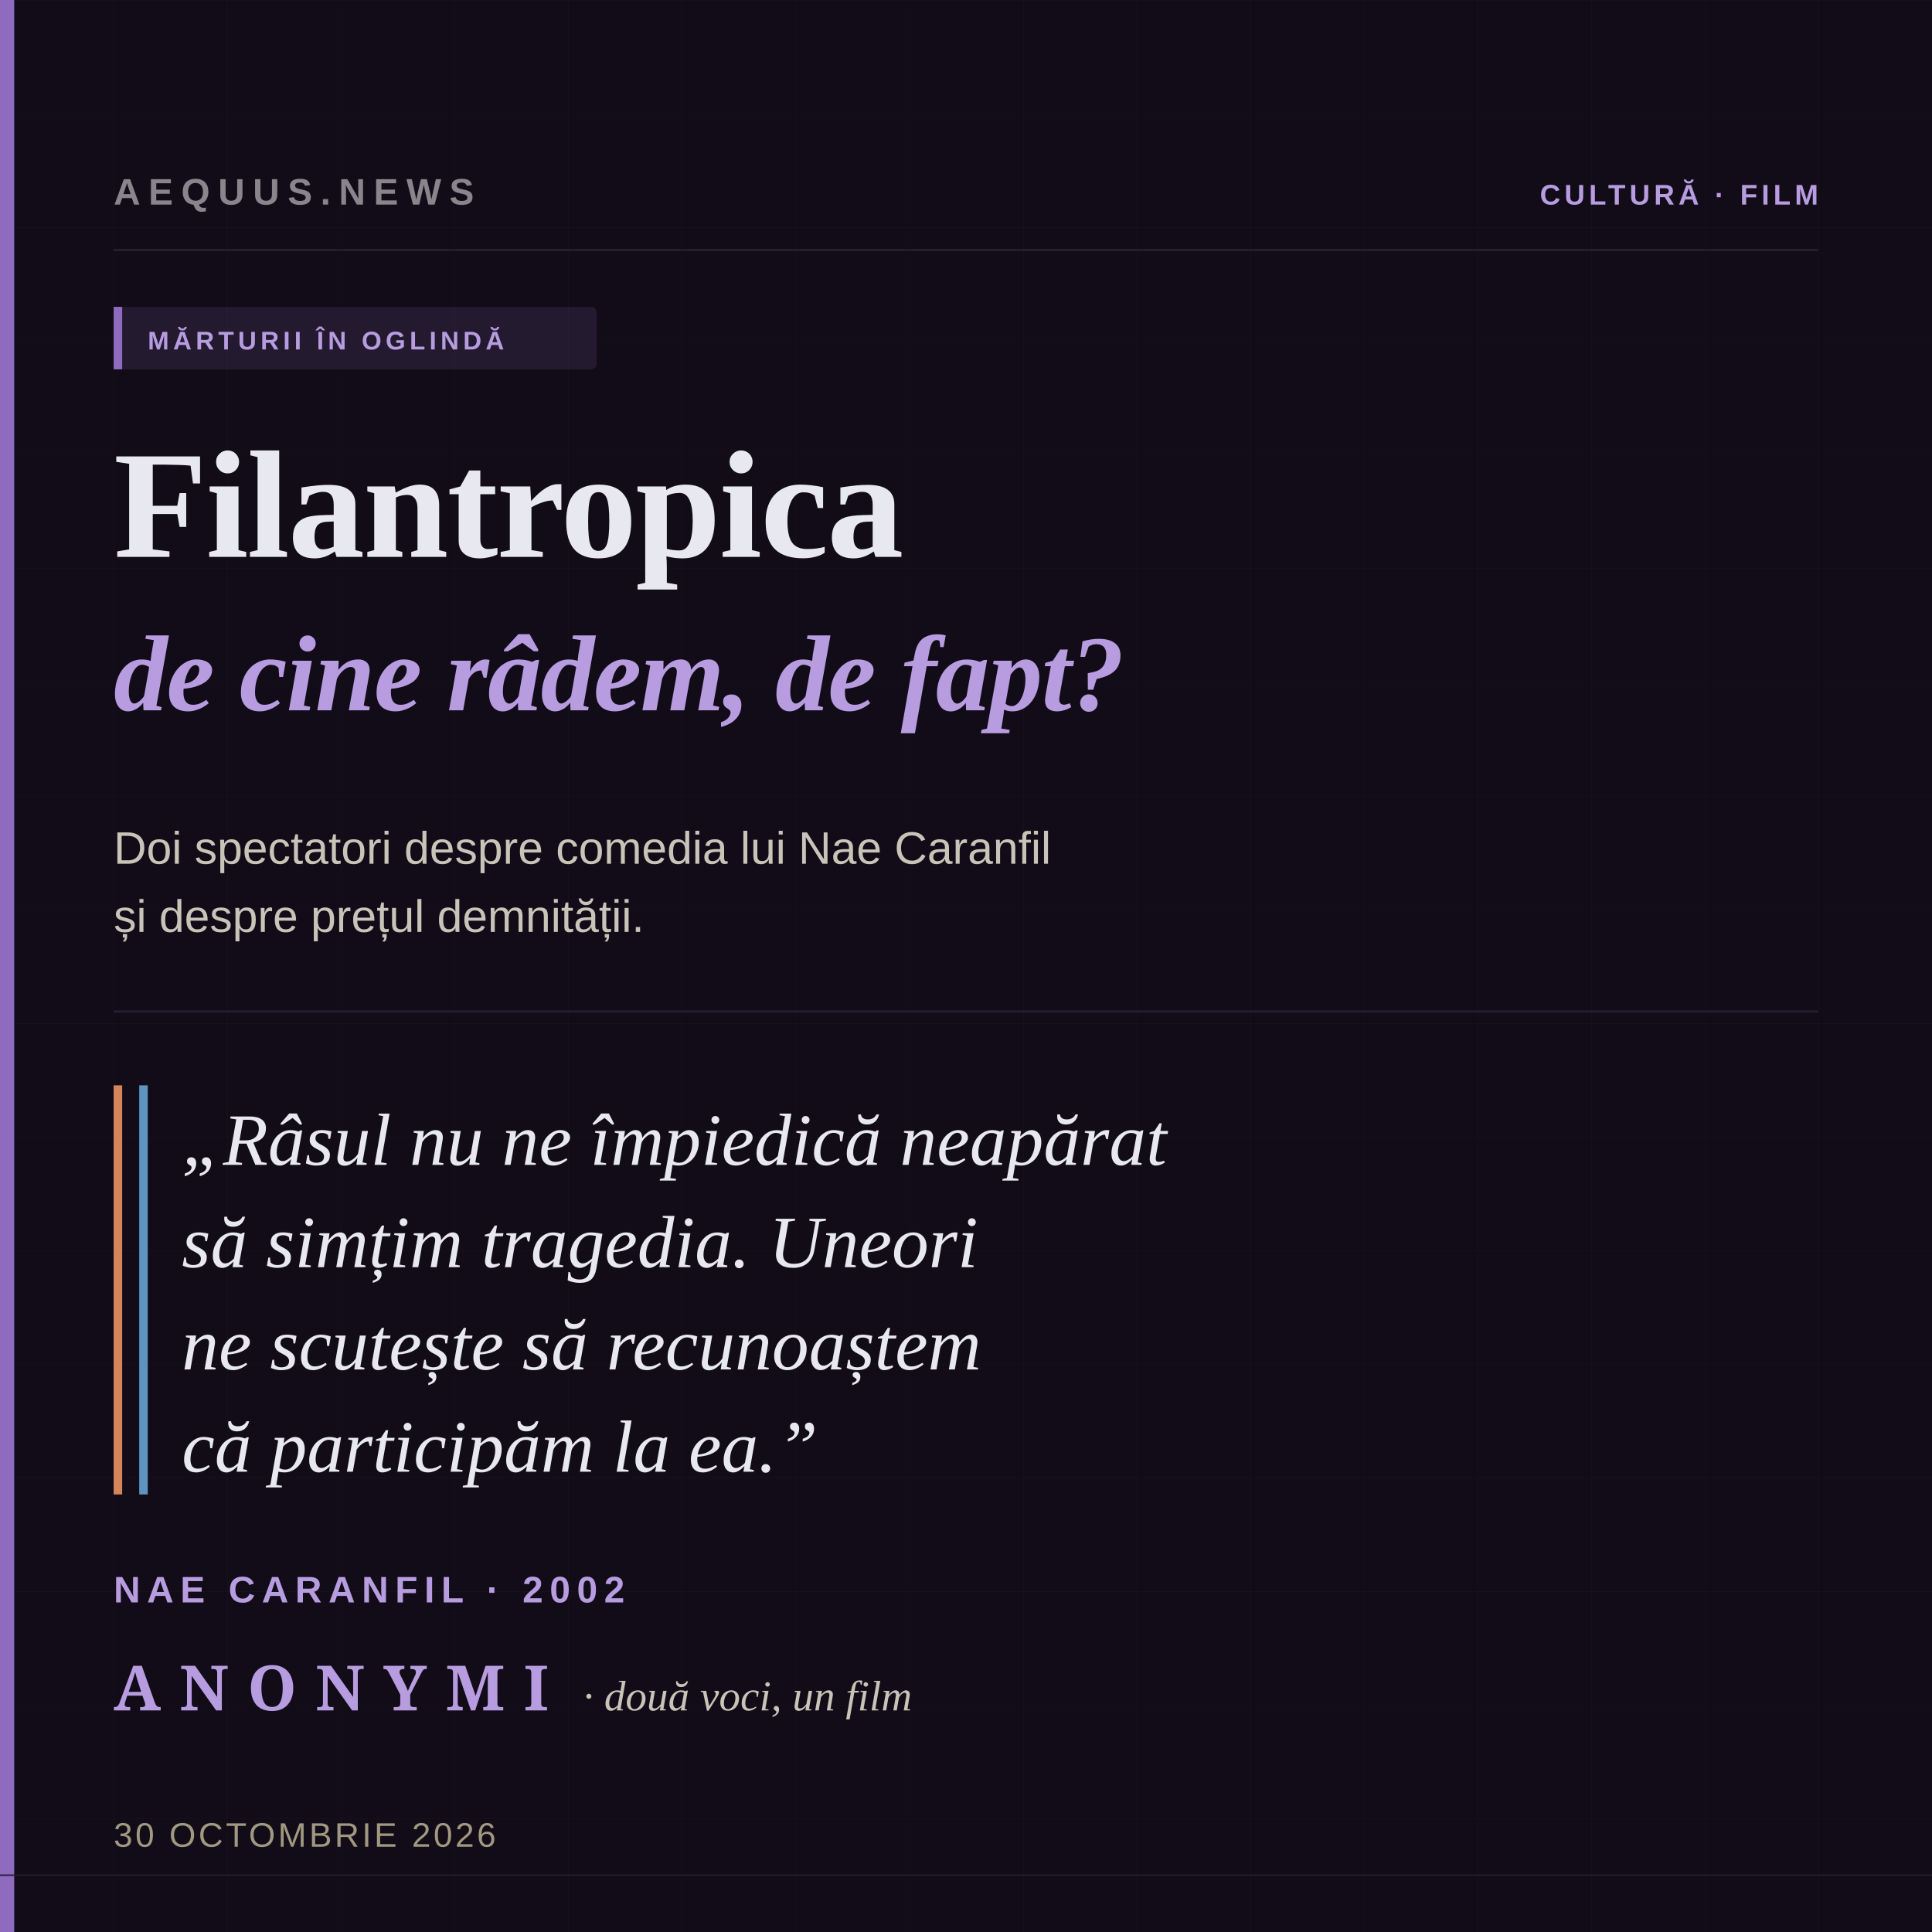
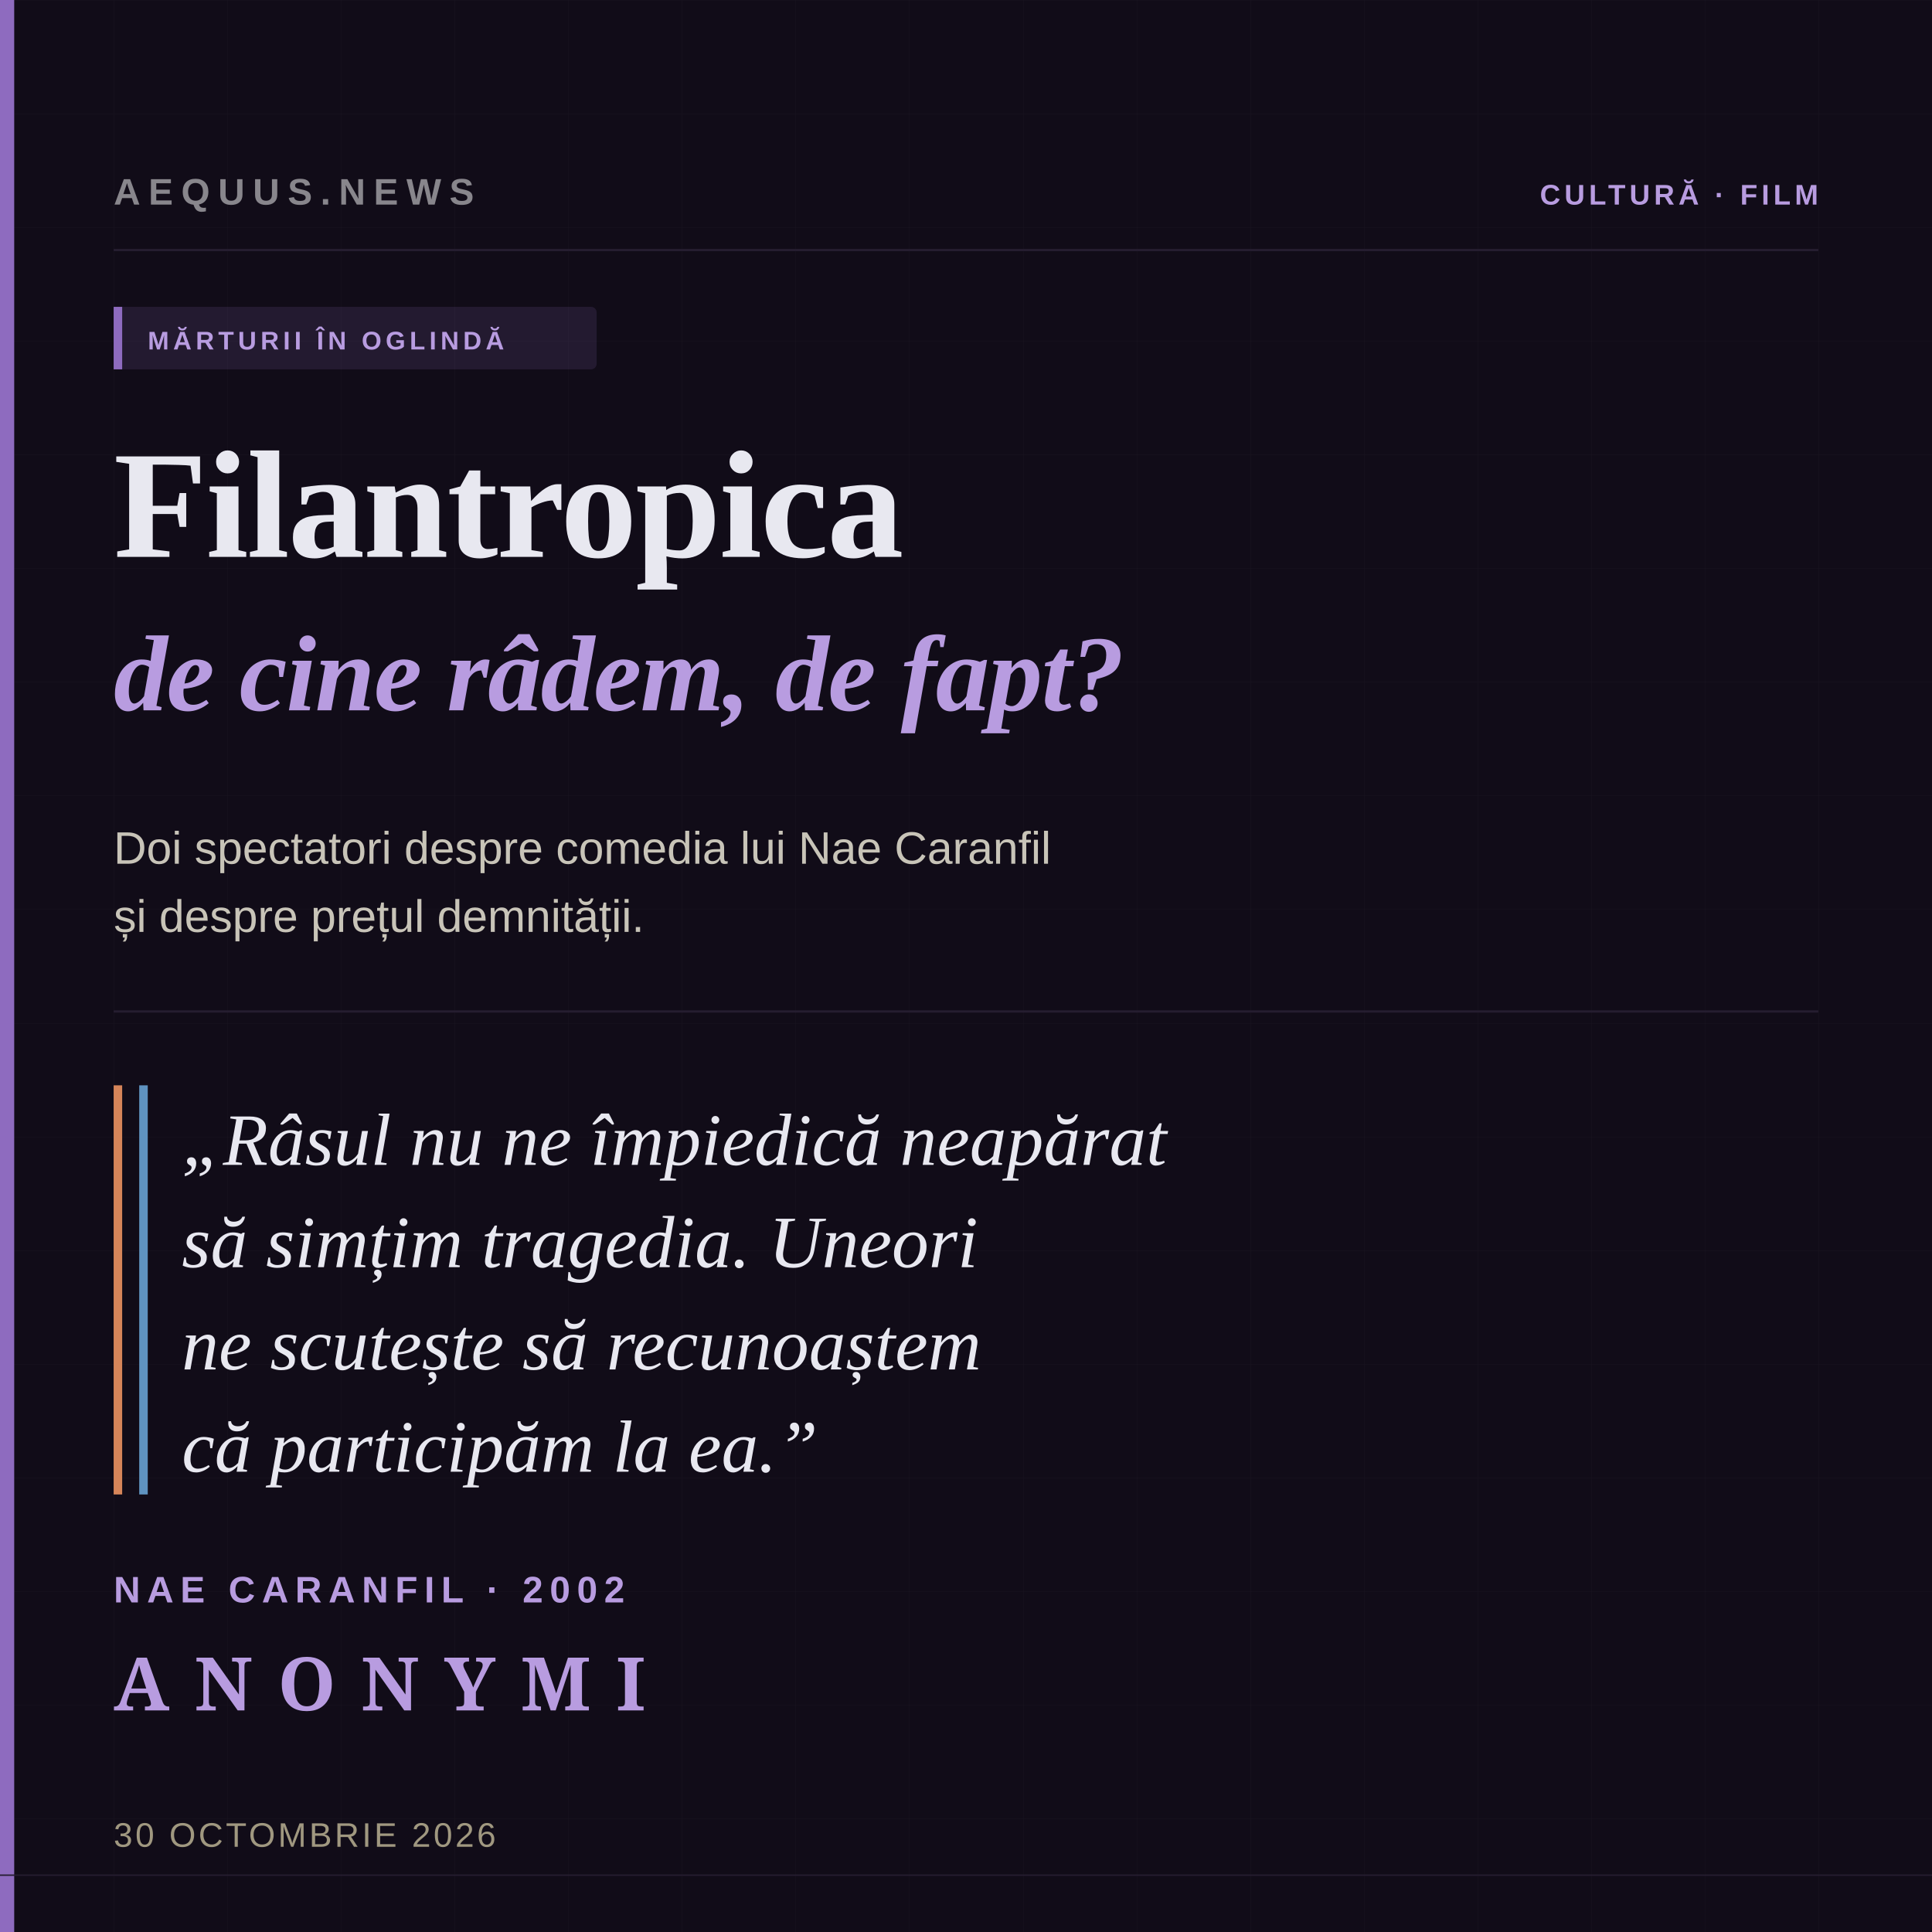
<svg xmlns="http://www.w3.org/2000/svg" viewBox="0 0 680 680" width="680" height="680">
  <rect width="680" height="680" fill="#110c18" />
  <defs>
    <pattern id="grid" width="40" height="40" patternUnits="userSpaceOnUse">
      <path d="M 40 0 L 0 0 0 40" fill="none" stroke="#ffffff" stroke-width="0.15" opacity="0.06" />
    </pattern>
  </defs>
  <rect width="680" height="680" fill="url(#grid)" />
  <rect x="0" y="0" width="5" height="680" fill="#8e6bbf" />
  <text x="40" y="72" font-family="'Helvetica Neue', Arial, sans-serif" font-size="13" font-weight="800" fill="#ffffff" letter-spacing="0.22em" opacity="0.5">AEQUUS.NEWS</text>
  <text x="640" y="72" font-family="'Helvetica Neue', Arial, sans-serif" font-size="10" font-weight="700" fill="#b89ce0" letter-spacing="0.14em" text-anchor="end">CULTURĂ · FILM</text>
  <line x1="40" y1="88" x2="640" y2="88" stroke="#251d30" stroke-width="0.8" />
  <rect x="40" y="108" width="170" height="22" rx="2" fill="rgba(142,107,191,0.15)" />
  <rect x="40" y="108" width="3" height="22" fill="#8e6bbf" />
  <text x="52" y="123" font-family="'Helvetica Neue', Arial, sans-serif" font-size="9" font-weight="700" fill="#b89ce0" letter-spacing="0.16em">MĂRTURII ÎN OGLINDĂ</text>
  <text x="40" y="196" font-family="Georgia, 'Times New Roman', serif" font-size="54" font-weight="700" fill="#e8e8f0" letter-spacing="-0.01em">Filantropica</text>
  <text x="40" y="250" font-family="Georgia, 'Times New Roman', serif" font-size="38" font-weight="700" font-style="italic" fill="#b89ce0" letter-spacing="-0.01em">de cine râdem, de fapt?</text>
  <text x="40" y="304" font-family="'Helvetica Neue', Arial, sans-serif" font-size="16" fill="#c8c4b8">Doi spectatori despre comedia lui Nae Caranfil</text>
  <text x="40" y="328" font-family="'Helvetica Neue', Arial, sans-serif" font-size="16" fill="#c8c4b8">și despre prețul demnității.</text>
  <line x1="40" y1="356" x2="640" y2="356" stroke="#251d30" stroke-width="0.8" />
  <rect x="40" y="382" width="3" height="144" fill="#d68559" />
  <rect x="49" y="382" width="3" height="144" fill="#5f93c0" />
  <text x="64" y="410" font-family="Georgia, 'Times New Roman', serif" font-size="26" font-style="italic" fill="#e8e8f0">„Râsul nu ne împiedică neapărat</text>
  <text x="64" y="446" font-family="Georgia, 'Times New Roman', serif" font-size="26" font-style="italic" fill="#e8e8f0">să simțim tragedia. Uneori</text>
  <text x="64" y="482" font-family="Georgia, 'Times New Roman', serif" font-size="26" font-style="italic" fill="#e8e8f0">ne scutește să recunoaștem</text>
  <text x="64" y="518" font-family="Georgia, 'Times New Roman', serif" font-size="26" font-style="italic" fill="#e8e8f0">că participăm la ea.”</text>
  <text x="40" y="564" font-family="'Helvetica Neue', Arial, sans-serif" font-size="13" font-weight="700" fill="#b89ce0" letter-spacing="0.18em">NAE CARANFIL · 2002</text>
-   <text x="40" y="602" font-family="Cinzel, Georgia, serif" font-size="22" font-weight="600" fill="#b89ce0" letter-spacing="0.3em">ANONYMI<tspan font-family="Georgia, 'Times New Roman', serif" font-size="15" font-weight="normal" font-style="italic" fill="#c8c4b8" letter-spacing="0" dx="12">· două voci, un film</tspan>
-   </text>
+   <text x="40" y="602" font-family="Cinzel, Georgia, serif" font-size="26" font-weight="600" fill="#b89ce0" letter-spacing="0.34em">ANONYMI</text>
  <line x1="0" y1="660" x2="680" y2="660" stroke="#251d30" stroke-width="0.5" />
  <text x="40" y="650" font-family="Arial, sans-serif" font-size="12" fill="#a09880" letter-spacing="0.08em">30 OCTOMBRIE 2026</text>
</svg>
